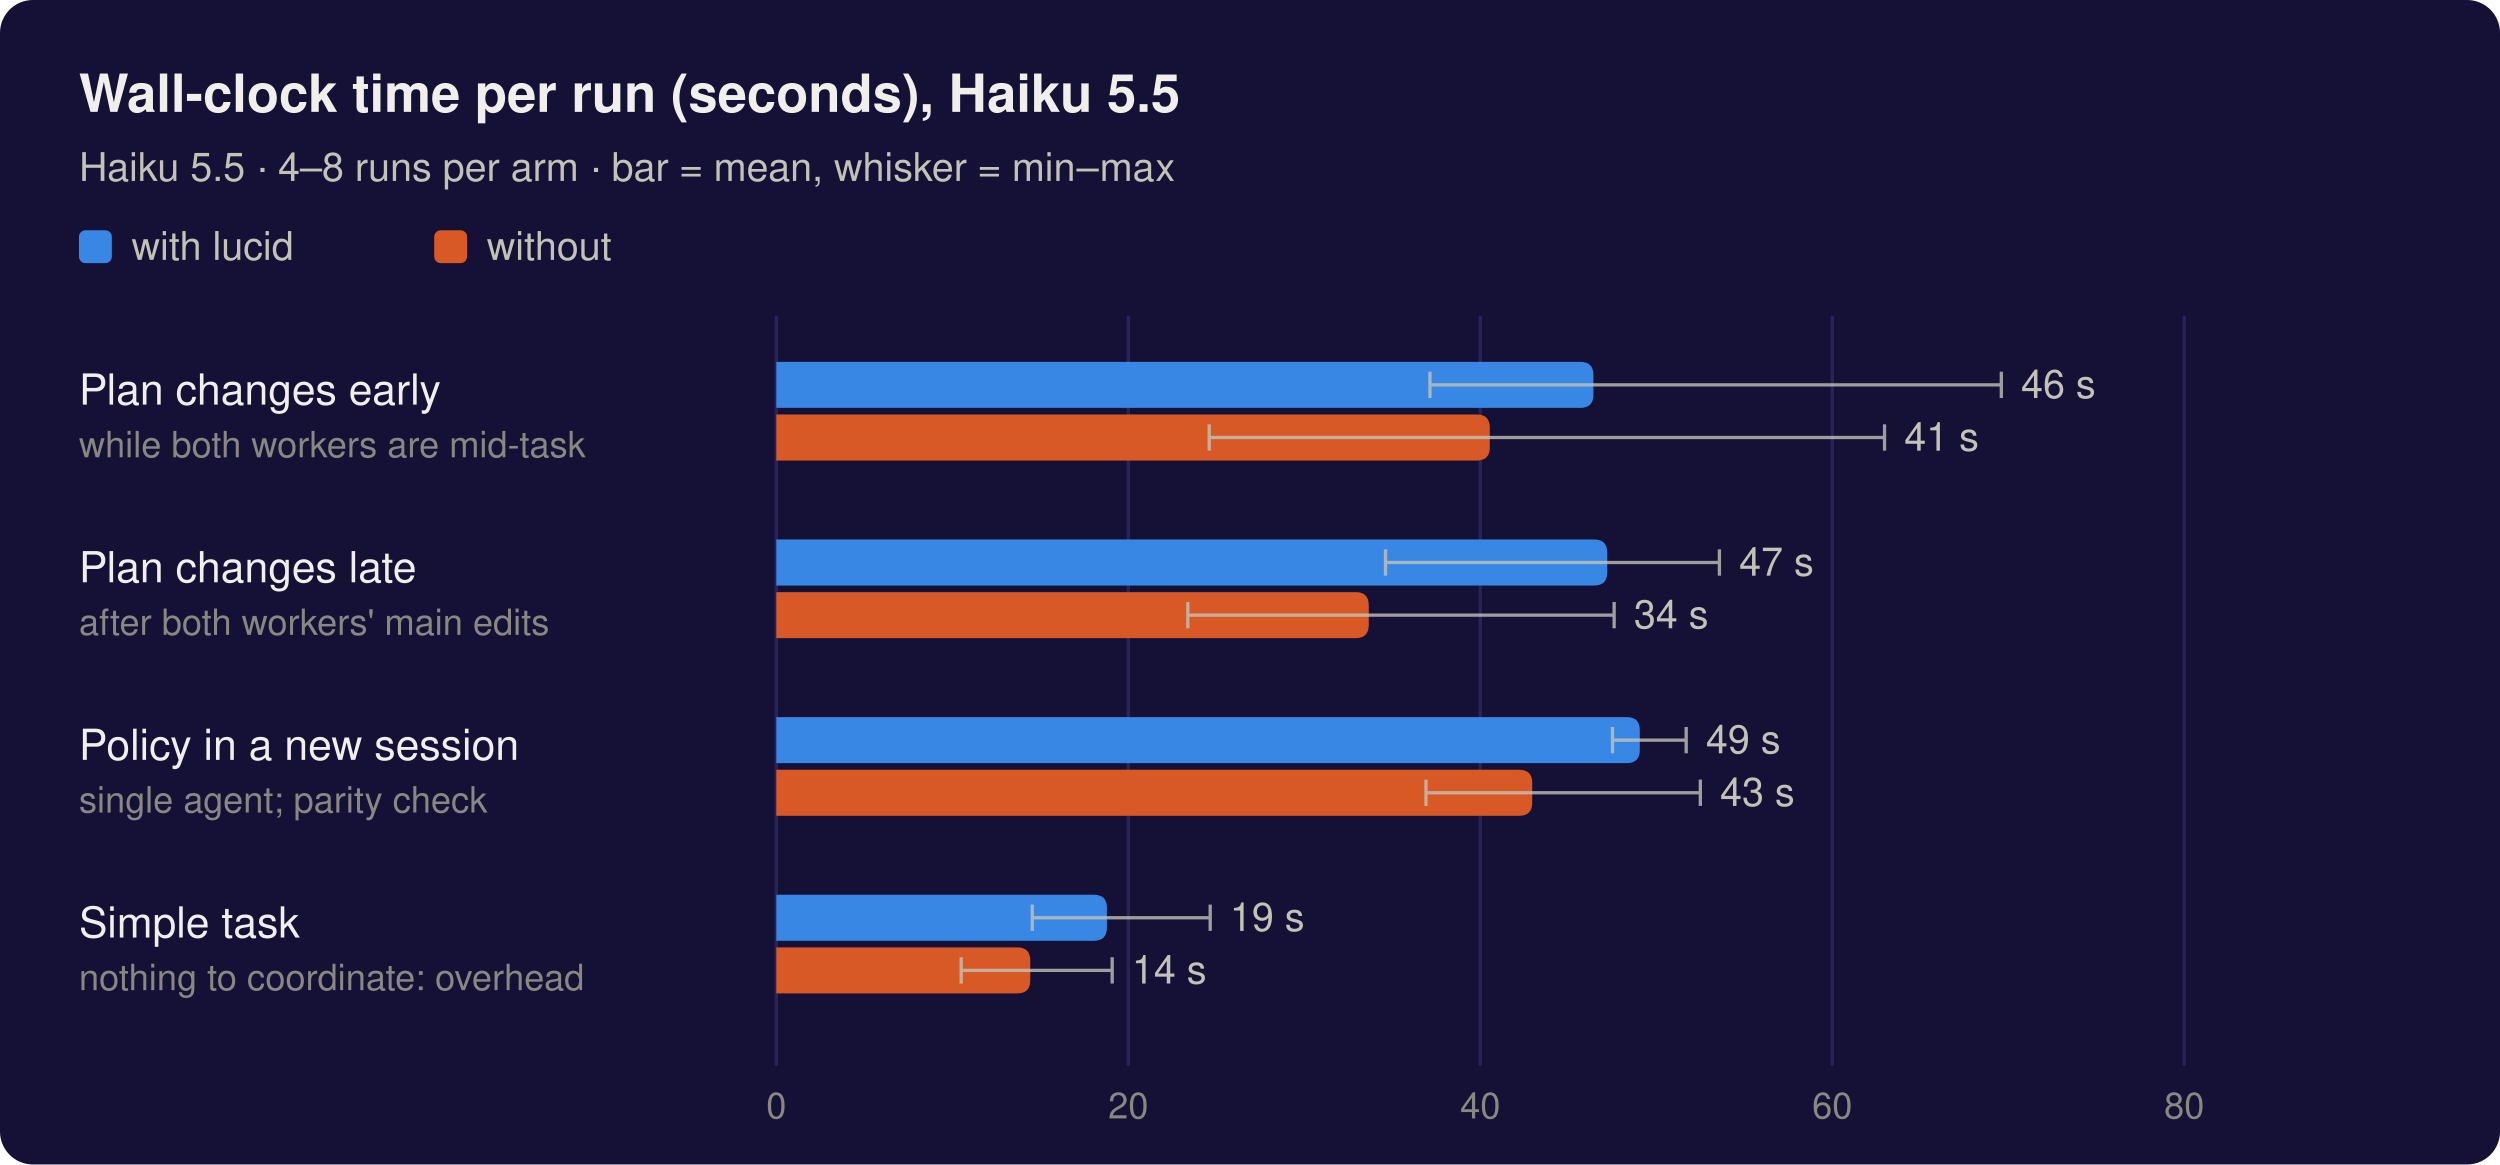
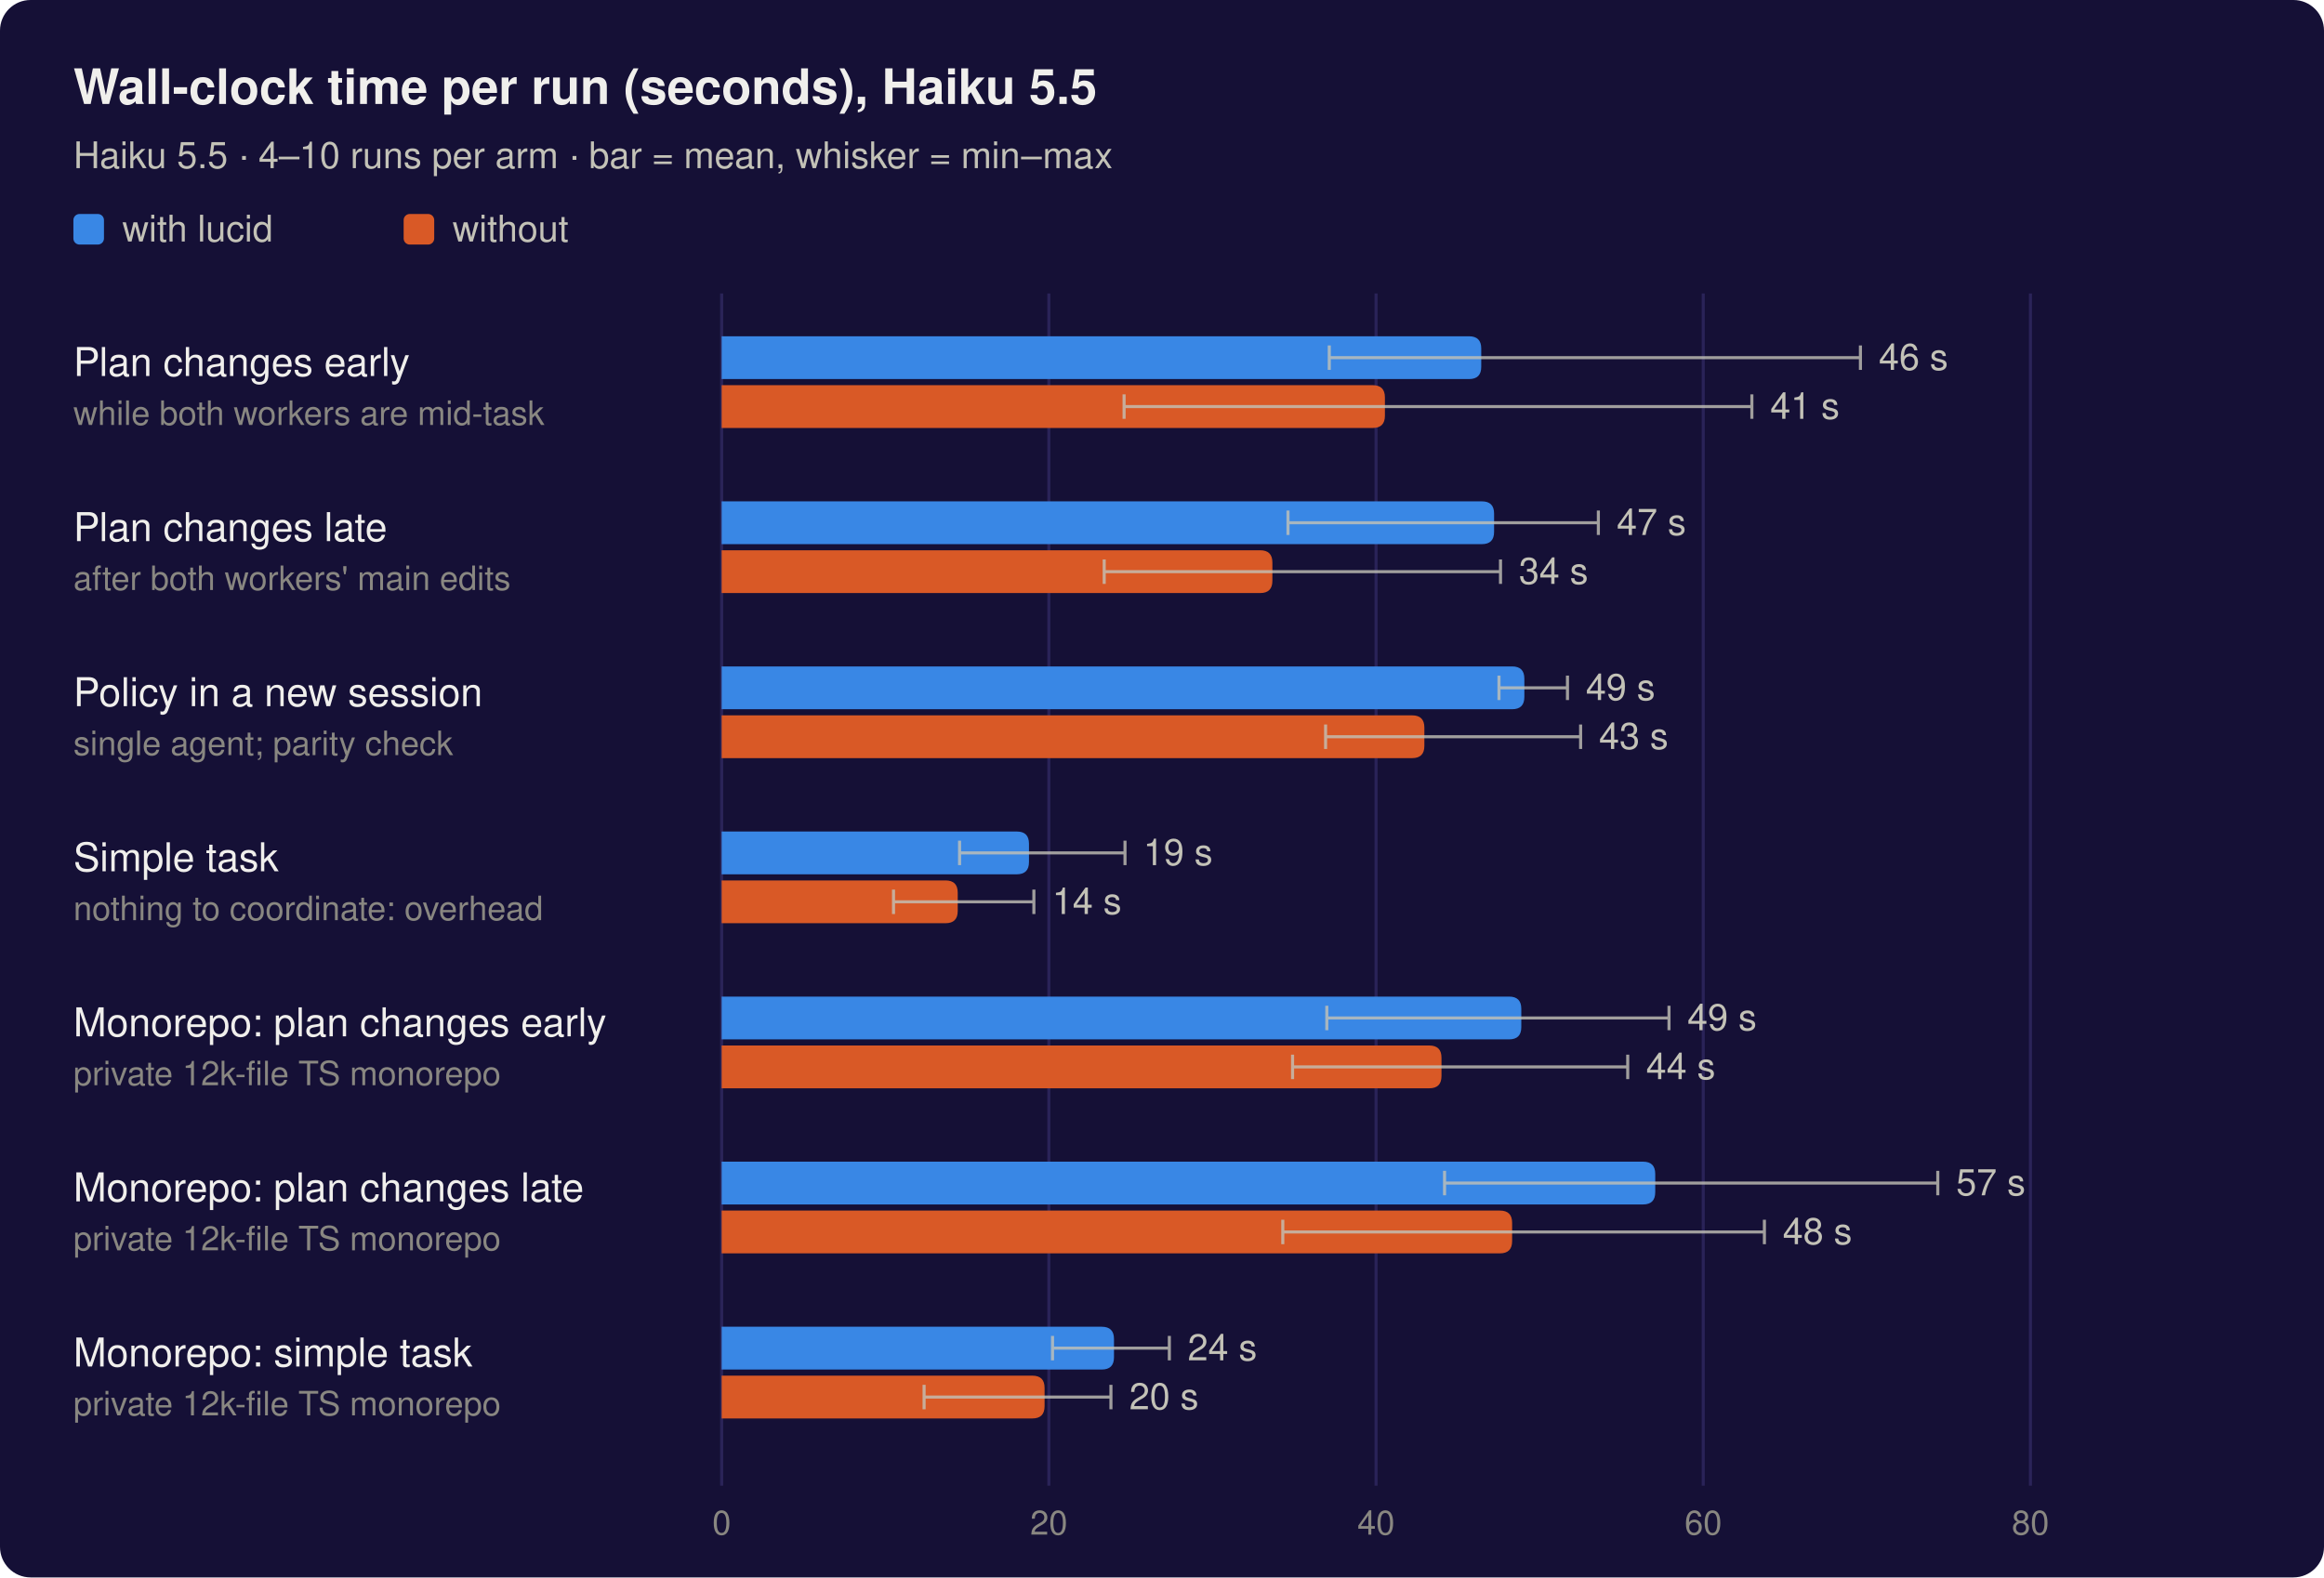
- <svg xmlns="http://www.w3.org/2000/svg" width="760" height="354" viewBox="0 0 760 354" font-family="-apple-system,BlinkMacSystemFont,'Segoe UI',Helvetica,Arial,sans-serif">
-   <rect width="760" height="354" rx="10" fill="#151036" />
+ <svg xmlns="http://www.w3.org/2000/svg" width="760" height="516" viewBox="0 0 760 516" font-family="-apple-system,BlinkMacSystemFont,'Segoe UI',Helvetica,Arial,sans-serif">
+   <rect width="760" height="516" rx="10" fill="#151036" />
  <text x="24" y="34" font-size="16" font-weight="600" fill="#f0efec">Wall-clock time per run (seconds), Haiku 5.5</text>
-   <text x="24" y="55" font-size="12" fill="#c3c2b7">Haiku 5.5 · 4–8 runs per arm · bar = mean, whisker = min–max</text>
+   <text x="24" y="55" font-size="12" fill="#c3c2b7">Haiku 5.5 · 4–10 runs per arm · bar = mean, whisker = min–max</text>
  <rect x="24" y="70" width="10" height="10" rx="2" fill="#3987e5" />
  <text x="40" y="79" font-size="12" fill="#c3c2b7">with lucid</text>
  <rect x="132" y="70" width="10" height="10" rx="2" fill="#d95926" />
  <text x="148" y="79" font-size="12" fill="#c3c2b7">without</text>
-   <line x1="236.0" y1="96" x2="236.0" y2="324" stroke="#2a2358" stroke-width="1" />
-   <text x="236.0" y="340" font-size="11" fill="#898781" text-anchor="middle">0</text>
-   <line x1="343.0" y1="96" x2="343.0" y2="324" stroke="#2a2358" stroke-width="1" />
-   <text x="343.0" y="340" font-size="11" fill="#898781" text-anchor="middle">20</text>
-   <line x1="450.0" y1="96" x2="450.0" y2="324" stroke="#2a2358" stroke-width="1" />
-   <text x="450.0" y="340" font-size="11" fill="#898781" text-anchor="middle">40</text>
-   <line x1="557.0" y1="96" x2="557.0" y2="324" stroke="#2a2358" stroke-width="1" />
-   <text x="557.0" y="340" font-size="11" fill="#898781" text-anchor="middle">60</text>
-   <line x1="664.0" y1="96" x2="664.0" y2="324" stroke="#2a2358" stroke-width="1" />
-   <text x="664.0" y="340" font-size="11" fill="#898781" text-anchor="middle">80</text>
+   <line x1="236.0" y1="96" x2="236.0" y2="486" stroke="#2a2358" stroke-width="1" />
+   <text x="236.0" y="502" font-size="11" fill="#898781" text-anchor="middle">0</text>
+   <line x1="343.0" y1="96" x2="343.0" y2="486" stroke="#2a2358" stroke-width="1" />
+   <text x="343.0" y="502" font-size="11" fill="#898781" text-anchor="middle">20</text>
+   <line x1="450.0" y1="96" x2="450.0" y2="486" stroke="#2a2358" stroke-width="1" />
+   <text x="450.0" y="502" font-size="11" fill="#898781" text-anchor="middle">40</text>
+   <line x1="557.0" y1="96" x2="557.0" y2="486" stroke="#2a2358" stroke-width="1" />
+   <text x="557.0" y="502" font-size="11" fill="#898781" text-anchor="middle">60</text>
+   <line x1="664.0" y1="96" x2="664.0" y2="486" stroke="#2a2358" stroke-width="1" />
+   <text x="664.0" y="502" font-size="11" fill="#898781" text-anchor="middle">80</text>
  <text x="24" y="123" font-size="13" font-weight="500" fill="#f0efec">Plan changes early</text>
  <text x="24" y="139" font-size="11" fill="#898781">while both workers are mid-task</text>
  <path d="M236.0 110.0H480.4Q484.4 110.0 484.4 114.0V120.0Q484.4 124.0 480.4 124.0H236.0Z" fill="#3987e5" />
  <path d="M434.7 117.0H608.4M434.7 113.0v8M608.4 113.0v8" stroke="#c3c2b7" stroke-width="1" fill="none" opacity="0.8" />
  <text x="614.4" y="121.0" font-size="12" fill="#c3c2b7" style="font-variant-numeric:tabular-nums">46 s</text>
  <path d="M236.0 126.0H448.9Q452.9 126.0 452.9 130.0V136.0Q452.9 140.0 448.9 140.0H236.0Z" fill="#d95926" />
  <path d="M367.6 133.0H572.9M367.6 129.0v8M572.9 129.0v8" stroke="#c3c2b7" stroke-width="1" fill="none" opacity="0.8" />
  <text x="578.9" y="137.0" font-size="12" fill="#c3c2b7" style="font-variant-numeric:tabular-nums">41 s</text>
  <text x="24" y="177" font-size="13" font-weight="500" fill="#f0efec">Plan changes late</text>
  <text x="24" y="193" font-size="11" fill="#898781">after both workers' main edits</text>
  <path d="M236.0 164.0H484.6Q488.6 164.0 488.6 168.0V174.0Q488.6 178.0 484.6 178.0H236.0Z" fill="#3987e5" />
  <path d="M421.2 171.0H522.7M421.2 167.0v8M522.7 167.0v8" stroke="#c3c2b7" stroke-width="1" fill="none" opacity="0.8" />
  <text x="528.7" y="175.0" font-size="12" fill="#c3c2b7" style="font-variant-numeric:tabular-nums">47 s</text>
  <path d="M236.0 180.0H412.1Q416.1 180.0 416.1 184.0V190.0Q416.1 194.0 412.1 194.0H236.0Z" fill="#d95926" />
  <path d="M361.1 187.0H490.7M361.1 183.0v8M490.7 183.0v8" stroke="#c3c2b7" stroke-width="1" fill="none" opacity="0.8" />
  <text x="496.7" y="191.0" font-size="12" fill="#c3c2b7" style="font-variant-numeric:tabular-nums">34 s</text>
  <text x="24" y="231" font-size="13" font-weight="500" fill="#f0efec">Policy in a new session</text>
  <text x="24" y="247" font-size="11" fill="#898781">single agent; parity check</text>
  <path d="M236.0 218.0H494.5Q498.5 218.0 498.5 222.0V228.0Q498.5 232.0 494.5 232.0H236.0Z" fill="#3987e5" />
  <path d="M490.2 225.0H512.6M490.2 221.0v8M512.6 221.0v8" stroke="#c3c2b7" stroke-width="1" fill="none" opacity="0.8" />
  <text x="518.6" y="229.0" font-size="12" fill="#c3c2b7" style="font-variant-numeric:tabular-nums">49 s</text>
  <path d="M236.0 234.0H461.8Q465.8 234.0 465.8 238.0V244.0Q465.8 248.0 461.8 248.0H236.0Z" fill="#d95926" />
  <path d="M433.5 241.0H516.9M433.5 237.0v8M516.9 237.0v8" stroke="#c3c2b7" stroke-width="1" fill="none" opacity="0.8" />
  <text x="522.9" y="245.0" font-size="12" fill="#c3c2b7" style="font-variant-numeric:tabular-nums">43 s</text>
  <text x="24" y="285" font-size="13" font-weight="500" fill="#f0efec">Simple task</text>
  <text x="24" y="301" font-size="11" fill="#898781">nothing to coordinate: overhead</text>
  <path d="M236.0 272.0H332.5Q336.5 272.0 336.5 276.0V282.0Q336.5 286.0 332.5 286.0H236.0Z" fill="#3987e5" />
  <path d="M313.8 279.0H367.9M313.8 275.0v8M367.9 275.0v8" stroke="#c3c2b7" stroke-width="1" fill="none" opacity="0.8" />
  <text x="373.9" y="283.0" font-size="12" fill="#c3c2b7" style="font-variant-numeric:tabular-nums">19 s</text>
  <path d="M236.0 288.0H309.2Q313.2 288.0 313.2 292.0V298.0Q313.2 302.0 309.2 302.0H236.0Z" fill="#d95926" />
  <path d="M292.2 295.0H338.1M292.2 291.0v8M338.1 291.0v8" stroke="#c3c2b7" stroke-width="1" fill="none" opacity="0.8" />
  <text x="344.1" y="299.0" font-size="12" fill="#c3c2b7" style="font-variant-numeric:tabular-nums">14 s</text>
+   <text x="24" y="339" font-size="13" font-weight="500" fill="#f0efec">Monorepo: plan changes early</text>
+   <text x="24" y="355" font-size="11" fill="#898781">private 12k-file TS monorepo</text>
+   <path d="M236.0 326.0H493.5Q497.5 326.0 497.5 330.0V336.0Q497.5 340.0 493.5 340.0H236.0Z" fill="#3987e5" />
+   <path d="M433.9 333.0H545.8M433.9 329.0v8M545.8 329.0v8" stroke="#c3c2b7" stroke-width="1" fill="none" opacity="0.8" />
+   <text x="551.8" y="337.0" font-size="12" fill="#c3c2b7" style="font-variant-numeric:tabular-nums">49 s</text>
+   <path d="M236.0 342.0H467.4Q471.4 342.0 471.4 346.0V352.0Q471.4 356.0 467.4 356.0H236.0Z" fill="#d95926" />
+   <path d="M422.7 349.0H532.3M422.7 345.0v8M532.3 345.0v8" stroke="#c3c2b7" stroke-width="1" fill="none" opacity="0.8" />
+   <text x="538.3" y="353.0" font-size="12" fill="#c3c2b7" style="font-variant-numeric:tabular-nums">44 s</text>
+   <text x="24" y="393" font-size="13" font-weight="500" fill="#f0efec">Monorepo: plan changes late</text>
+   <text x="24" y="409" font-size="11" fill="#898781">private 12k-file TS monorepo</text>
+   <path d="M236.0 380.0H537.3Q541.3 380.0 541.3 384.0V390.0Q541.3 394.0 537.3 394.0H236.0Z" fill="#3987e5" />
+   <path d="M472.4 387.0H633.7M472.4 383.0v8M633.7 383.0v8" stroke="#c3c2b7" stroke-width="1" fill="none" opacity="0.8" />
+   <text x="639.7" y="391.0" font-size="12" fill="#c3c2b7" style="font-variant-numeric:tabular-nums">57 s</text>
+   <path d="M236.0 396.0H490.5Q494.5 396.0 494.5 400.0V406.0Q494.5 410.0 490.5 410.0H236.0Z" fill="#d95926" />
+   <path d="M419.5 403.0H577.0M419.5 399.0v8M577.0 399.0v8" stroke="#c3c2b7" stroke-width="1" fill="none" opacity="0.8" />
+   <text x="583.0" y="407.0" font-size="12" fill="#c3c2b7" style="font-variant-numeric:tabular-nums">48 s</text>
+   <text x="24" y="447" font-size="13" font-weight="500" fill="#f0efec">Monorepo: simple task</text>
+   <text x="24" y="463" font-size="11" fill="#898781">private 12k-file TS monorepo</text>
+   <path d="M236.0 434.0H360.3Q364.3 434.0 364.3 438.0V444.0Q364.3 448.0 360.3 448.0H236.0Z" fill="#3987e5" />
+   <path d="M344.2 441.0H382.4M344.2 437.0v8M382.4 437.0v8" stroke="#c3c2b7" stroke-width="1" fill="none" opacity="0.8" />
+   <text x="388.4" y="445.0" font-size="12" fill="#c3c2b7" style="font-variant-numeric:tabular-nums">24 s</text>
+   <path d="M236.0 450.0H337.6Q341.6 450.0 341.6 454.0V460.0Q341.6 464.0 337.6 464.0H236.0Z" fill="#d95926" />
+   <path d="M302.2 457.0H363.3M302.2 453.0v8M363.3 453.0v8" stroke="#c3c2b7" stroke-width="1" fill="none" opacity="0.8" />
+   <text x="369.3" y="461.0" font-size="12" fill="#c3c2b7" style="font-variant-numeric:tabular-nums">20 s</text>
</svg>
